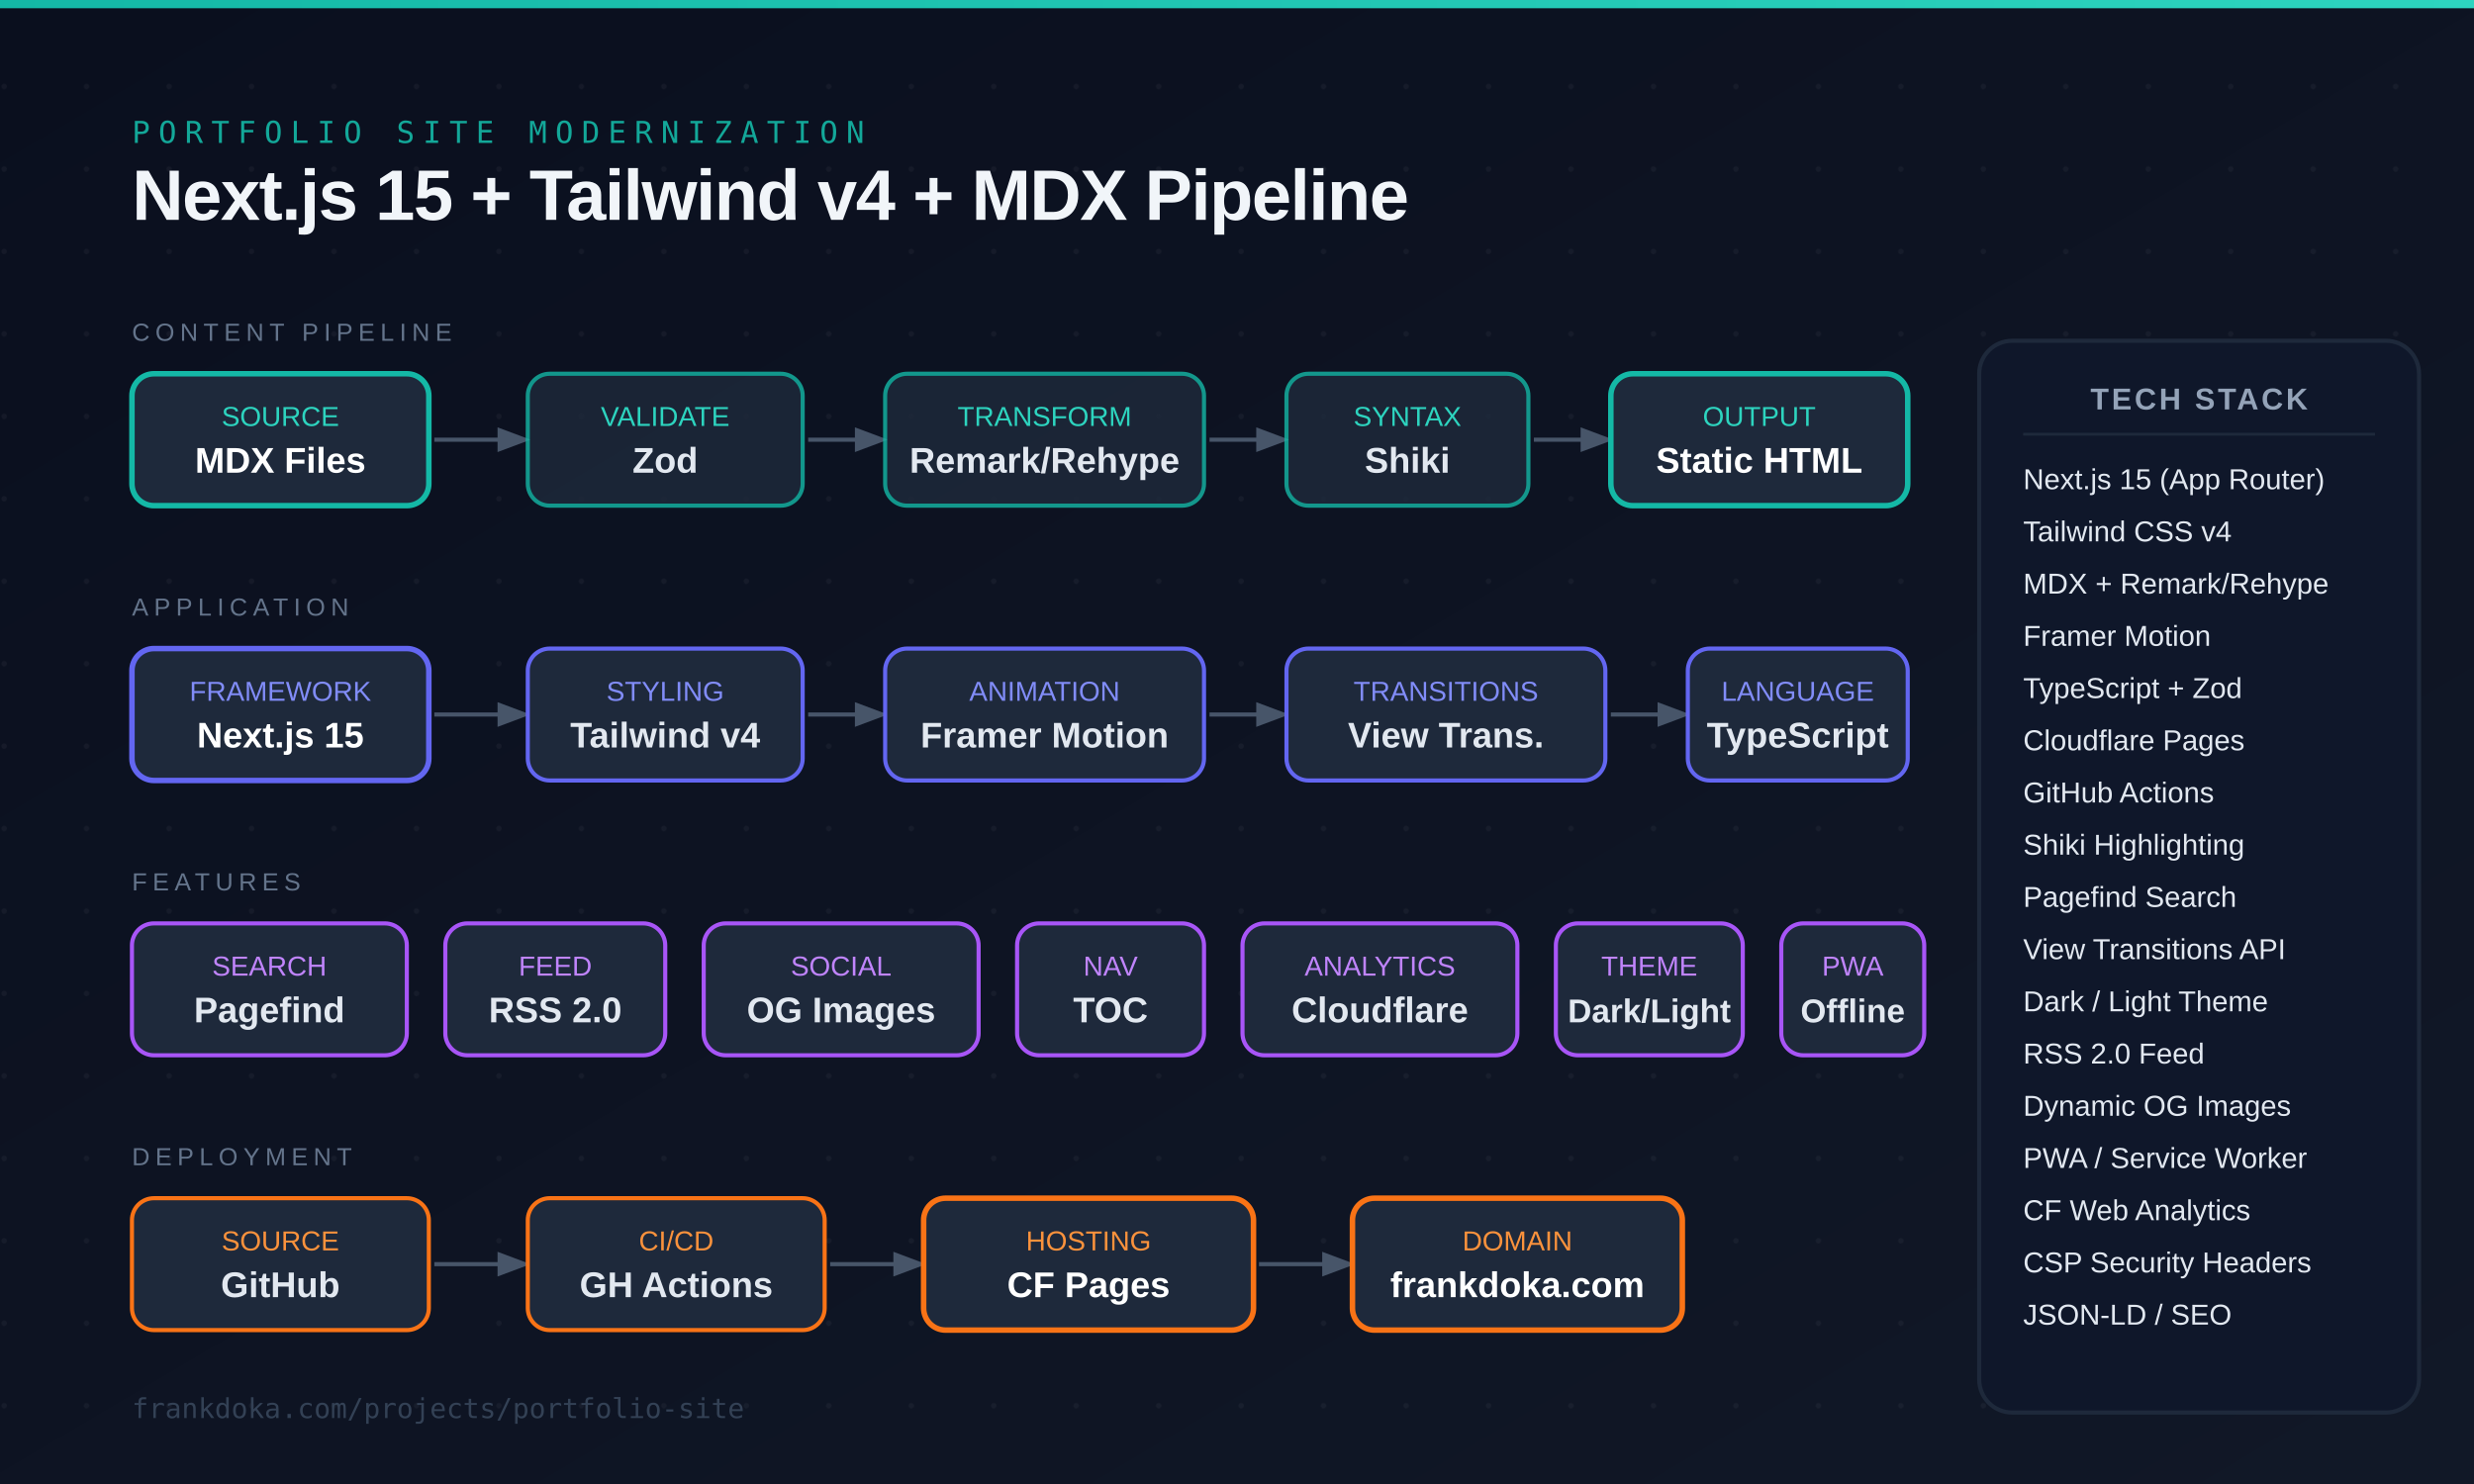
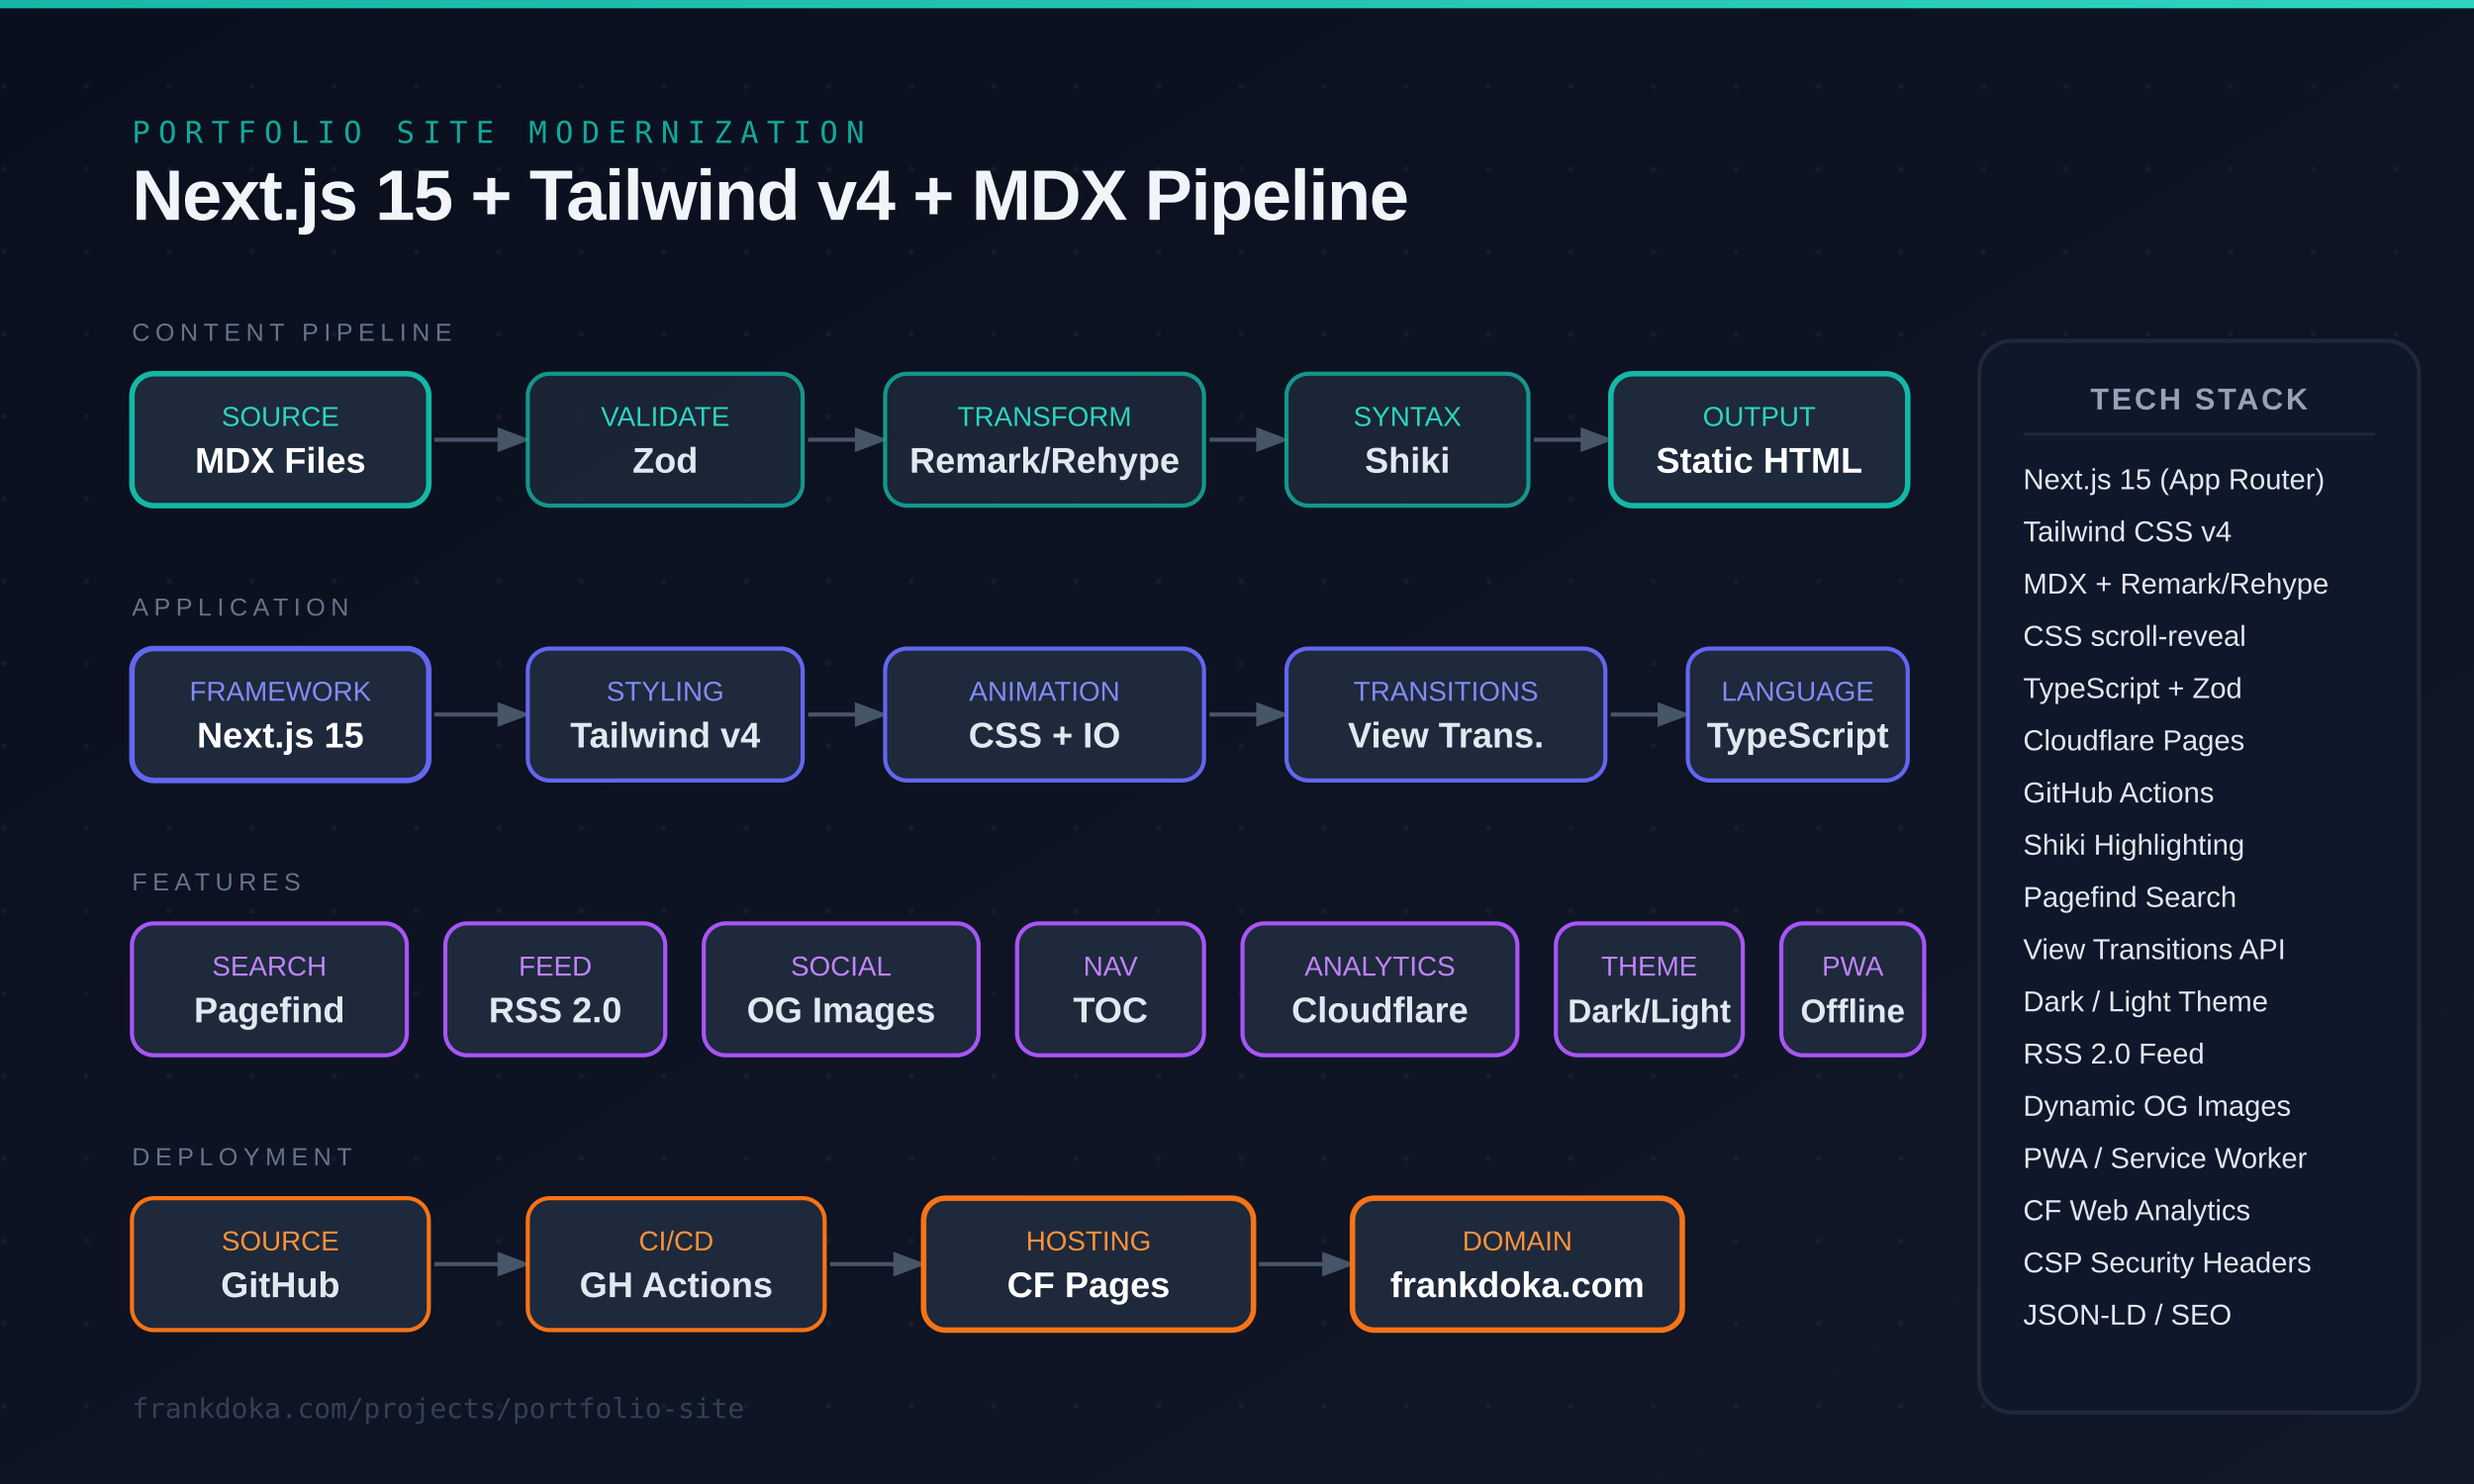
<svg xmlns="http://www.w3.org/2000/svg" viewBox="0 0 900 540" width="900" height="540">
  <defs>
    <linearGradient id="bg" x1="0" y1="0" x2="1" y2="1">
      <stop offset="0%" stop-color="#0a0f1e" />
      <stop offset="100%" stop-color="#111827" />
    </linearGradient>
    <linearGradient id="teal" x1="0" y1="0" x2="1" y2="0">
      <stop offset="0%" stop-color="#14b8a6" />
      <stop offset="100%" stop-color="#2dd4bf" />
    </linearGradient>
    <marker id="arr" markerWidth="8" markerHeight="8" refX="6" refY="3" orient="auto">
      <path d="M0,0 L0,6 L8,3 z" fill="#475569" />
    </marker>
  </defs>
  <rect width="900" height="540" fill="url(#bg)" />
  <pattern id="dots" x="0" y="0" width="30" height="30" patternUnits="userSpaceOnUse">
    <circle cx="1.5" cy="1.5" r="1" fill="#ffffff" opacity="0.04" />
  </pattern>
  <rect width="900" height="540" fill="url(#dots)" />
  <rect x="0" y="0" width="900" height="3" fill="url(#teal)" />
  <text x="48" y="52" font-family="ui-monospace, monospace" font-size="11" fill="#14b8a6" letter-spacing="3" opacity="0.9">PORTFOLIO SITE MODERNIZATION</text>
  <text x="48" y="80" font-family="Arial, sans-serif" font-size="26" font-weight="700" fill="#f1f5f9" letter-spacing="-0.5">Next.js 15 + Tailwind v4 + MDX Pipeline</text>
  <text x="48" y="124" font-family="Arial, sans-serif" font-size="9" fill="#64748b" letter-spacing="2">CONTENT PIPELINE</text>
  <rect x="48" y="136" width="108" height="48" rx="8" fill="#1e293b" stroke="#14b8a6" stroke-width="2" />
  <text x="102" y="155" font-family="Arial, sans-serif" font-size="10" fill="#2dd4bf" text-anchor="middle">SOURCE</text>
  <text x="102" y="172" font-family="Arial, sans-serif" font-size="13" font-weight="600" fill="#ffffff" text-anchor="middle">MDX Files</text>
  <line x1="158" y1="160" x2="190" y2="160" stroke="#475569" stroke-width="1.5" marker-end="url(#arr)" />
  <rect x="192" y="136" width="100" height="48" rx="8" fill="#1e293b" stroke="#14b8a6" stroke-width="1.5" opacity="0.8" />
  <text x="242" y="155" font-family="Arial, sans-serif" font-size="10" fill="#2dd4bf" text-anchor="middle">VALIDATE</text>
  <text x="242" y="172" font-family="Arial, sans-serif" font-size="13" font-weight="600" fill="#e2e8f0" text-anchor="middle">Zod</text>
  <line x1="294" y1="160" x2="320" y2="160" stroke="#475569" stroke-width="1.5" marker-end="url(#arr)" />
  <rect x="322" y="136" width="116" height="48" rx="8" fill="#1e293b" stroke="#14b8a6" stroke-width="1.5" opacity="0.8" />
  <text x="380" y="155" font-family="Arial, sans-serif" font-size="10" fill="#2dd4bf" text-anchor="middle">TRANSFORM</text>
  <text x="380" y="172" font-family="Arial, sans-serif" font-size="13" font-weight="600" fill="#e2e8f0" text-anchor="middle">Remark/Rehype</text>
  <line x1="440" y1="160" x2="466" y2="160" stroke="#475569" stroke-width="1.5" marker-end="url(#arr)" />
  <rect x="468" y="136" width="88" height="48" rx="8" fill="#1e293b" stroke="#14b8a6" stroke-width="1.5" opacity="0.8" />
  <text x="512" y="155" font-family="Arial, sans-serif" font-size="10" fill="#2dd4bf" text-anchor="middle">SYNTAX</text>
  <text x="512" y="172" font-family="Arial, sans-serif" font-size="13" font-weight="600" fill="#e2e8f0" text-anchor="middle">Shiki</text>
  <line x1="558" y1="160" x2="584" y2="160" stroke="#475569" stroke-width="1.5" marker-end="url(#arr)" />
  <rect x="586" y="136" width="108" height="48" rx="8" fill="#1e293b" stroke="#14b8a6" stroke-width="2" />
  <text x="640" y="155" font-family="Arial, sans-serif" font-size="10" fill="#2dd4bf" text-anchor="middle">OUTPUT</text>
  <text x="640" y="172" font-family="Arial, sans-serif" font-size="13" font-weight="600" fill="#ffffff" text-anchor="middle">Static HTML</text>
  <text x="48" y="224" font-family="Arial, sans-serif" font-size="9" fill="#64748b" letter-spacing="2">APPLICATION</text>
  <rect x="48" y="236" width="108" height="48" rx="8" fill="#1e293b" stroke="#6366f1" stroke-width="2" />
  <text x="102" y="255" font-family="Arial, sans-serif" font-size="10" fill="#818cf8" text-anchor="middle">FRAMEWORK</text>
  <text x="102" y="272" font-family="Arial, sans-serif" font-size="13" font-weight="600" fill="#ffffff" text-anchor="middle">Next.js 15</text>
  <line x1="158" y1="260" x2="190" y2="260" stroke="#475569" stroke-width="1.5" marker-end="url(#arr)" />
  <rect x="192" y="236" width="100" height="48" rx="8" fill="#1e293b" stroke="#6366f1" stroke-width="1.5" />
  <text x="242" y="255" font-family="Arial, sans-serif" font-size="10" fill="#818cf8" text-anchor="middle">STYLING</text>
  <text x="242" y="272" font-family="Arial, sans-serif" font-size="13" font-weight="600" fill="#e2e8f0" text-anchor="middle">Tailwind v4</text>
  <line x1="294" y1="260" x2="320" y2="260" stroke="#475569" stroke-width="1.5" marker-end="url(#arr)" />
  <rect x="322" y="236" width="116" height="48" rx="8" fill="#1e293b" stroke="#6366f1" stroke-width="1.5" />
  <text x="380" y="255" font-family="Arial, sans-serif" font-size="10" fill="#818cf8" text-anchor="middle">ANIMATION</text>
-   <text x="380" y="272" font-family="Arial, sans-serif" font-size="13" font-weight="600" fill="#e2e8f0" text-anchor="middle">Framer Motion</text>
+   <text x="380" y="272" font-family="Arial, sans-serif" font-size="13" font-weight="600" fill="#e2e8f0" text-anchor="middle">CSS + IO</text>
  <line x1="440" y1="260" x2="466" y2="260" stroke="#475569" stroke-width="1.5" marker-end="url(#arr)" />
  <rect x="468" y="236" width="116" height="48" rx="8" fill="#1e293b" stroke="#6366f1" stroke-width="1.5" />
  <text x="526" y="255" font-family="Arial, sans-serif" font-size="10" fill="#818cf8" text-anchor="middle">TRANSITIONS</text>
  <text x="526" y="272" font-family="Arial, sans-serif" font-size="13" font-weight="600" fill="#e2e8f0" text-anchor="middle">View Trans.</text>
  <line x1="586" y1="260" x2="612" y2="260" stroke="#475569" stroke-width="1.5" marker-end="url(#arr)" />
  <rect x="614" y="236" width="80" height="48" rx="8" fill="#1e293b" stroke="#6366f1" stroke-width="1.5" />
  <text x="654" y="255" font-family="Arial, sans-serif" font-size="10" fill="#818cf8" text-anchor="middle">LANGUAGE</text>
  <text x="654" y="272" font-family="Arial, sans-serif" font-size="13" font-weight="600" fill="#e2e8f0" text-anchor="middle">TypeScript</text>
  <text x="48" y="324" font-family="Arial, sans-serif" font-size="9" fill="#64748b" letter-spacing="2">FEATURES</text>
  <rect x="48" y="336" width="100" height="48" rx="8" fill="#1e293b" stroke="#a855f7" stroke-width="1.5" />
  <text x="98" y="355" font-family="Arial, sans-serif" font-size="10" fill="#c084fc" text-anchor="middle">SEARCH</text>
  <text x="98" y="372" font-family="Arial, sans-serif" font-size="13" font-weight="600" fill="#e2e8f0" text-anchor="middle">Pagefind</text>
  <rect x="162" y="336" width="80" height="48" rx="8" fill="#1e293b" stroke="#a855f7" stroke-width="1.5" />
  <text x="202" y="355" font-family="Arial, sans-serif" font-size="10" fill="#c084fc" text-anchor="middle">FEED</text>
  <text x="202" y="372" font-family="Arial, sans-serif" font-size="13" font-weight="600" fill="#e2e8f0" text-anchor="middle">RSS 2.0</text>
  <rect x="256" y="336" width="100" height="48" rx="8" fill="#1e293b" stroke="#a855f7" stroke-width="1.5" />
  <text x="306" y="355" font-family="Arial, sans-serif" font-size="10" fill="#c084fc" text-anchor="middle">SOCIAL</text>
  <text x="306" y="372" font-family="Arial, sans-serif" font-size="13" font-weight="600" fill="#e2e8f0" text-anchor="middle">OG Images</text>
  <rect x="370" y="336" width="68" height="48" rx="8" fill="#1e293b" stroke="#a855f7" stroke-width="1.5" />
  <text x="404" y="355" font-family="Arial, sans-serif" font-size="10" fill="#c084fc" text-anchor="middle">NAV</text>
  <text x="404" y="372" font-family="Arial, sans-serif" font-size="13" font-weight="600" fill="#e2e8f0" text-anchor="middle">TOC</text>
  <rect x="452" y="336" width="100" height="48" rx="8" fill="#1e293b" stroke="#a855f7" stroke-width="1.5" />
  <text x="502" y="355" font-family="Arial, sans-serif" font-size="10" fill="#c084fc" text-anchor="middle">ANALYTICS</text>
  <text x="502" y="372" font-family="Arial, sans-serif" font-size="13" font-weight="600" fill="#e2e8f0" text-anchor="middle">Cloudflare</text>
  <rect x="566" y="336" width="68" height="48" rx="8" fill="#1e293b" stroke="#a855f7" stroke-width="1.5" />
  <text x="600" y="355" font-family="Arial, sans-serif" font-size="10" fill="#c084fc" text-anchor="middle">THEME</text>
  <text x="600" y="372" font-family="Arial, sans-serif" font-size="12" font-weight="600" fill="#e2e8f0" text-anchor="middle">Dark/Light</text>
  <rect x="648" y="336" width="52" height="48" rx="8" fill="#1e293b" stroke="#a855f7" stroke-width="1.5" />
  <text x="674" y="355" font-family="Arial, sans-serif" font-size="10" fill="#c084fc" text-anchor="middle">PWA</text>
  <text x="674" y="372" font-family="Arial, sans-serif" font-size="12" font-weight="600" fill="#e2e8f0" text-anchor="middle">Offline</text>
  <text x="48" y="424" font-family="Arial, sans-serif" font-size="9" fill="#64748b" letter-spacing="2">DEPLOYMENT</text>
  <rect x="48" y="436" width="108" height="48" rx="8" fill="#1e293b" stroke="#f97316" stroke-width="1.5" />
  <text x="102" y="455" font-family="Arial, sans-serif" font-size="10" fill="#fb923c" text-anchor="middle">SOURCE</text>
  <text x="102" y="472" font-family="Arial, sans-serif" font-size="13" font-weight="600" fill="#e2e8f0" text-anchor="middle">GitHub</text>
  <line x1="158" y1="460" x2="190" y2="460" stroke="#475569" stroke-width="1.5" marker-end="url(#arr)" />
  <rect x="192" y="436" width="108" height="48" rx="8" fill="#1e293b" stroke="#f97316" stroke-width="1.5" />
  <text x="246" y="455" font-family="Arial, sans-serif" font-size="10" fill="#fb923c" text-anchor="middle">CI/CD</text>
  <text x="246" y="472" font-family="Arial, sans-serif" font-size="13" font-weight="600" fill="#e2e8f0" text-anchor="middle">GH Actions</text>
  <line x1="302" y1="460" x2="334" y2="460" stroke="#475569" stroke-width="1.5" marker-end="url(#arr)" />
  <rect x="336" y="436" width="120" height="48" rx="8" fill="#1e293b" stroke="#f97316" stroke-width="2" />
  <text x="396" y="455" font-family="Arial, sans-serif" font-size="10" fill="#fb923c" text-anchor="middle">HOSTING</text>
  <text x="396" y="472" font-family="Arial, sans-serif" font-size="13" font-weight="600" fill="#ffffff" text-anchor="middle">CF Pages</text>
  <line x1="458" y1="460" x2="490" y2="460" stroke="#475569" stroke-width="1.5" marker-end="url(#arr)" />
  <rect x="492" y="436" width="120" height="48" rx="8" fill="#1e293b" stroke="#f97316" stroke-width="2" />
  <text x="552" y="455" font-family="Arial, sans-serif" font-size="10" fill="#fb923c" text-anchor="middle">DOMAIN</text>
  <text x="552" y="472" font-family="Arial, sans-serif" font-size="13" font-weight="600" fill="#ffffff" text-anchor="middle">frankdoka.com</text>
  <rect x="720" y="124" width="160" height="390" rx="12" fill="#0f172a" stroke="#1e293b" stroke-width="1.5" />
  <text x="800" y="149" font-family="Arial, sans-serif" font-size="11" font-weight="700" fill="#94a3b8" text-anchor="middle" letter-spacing="1">TECH STACK</text>
  <line x1="736" y1="158" x2="864" y2="158" stroke="#1e293b" stroke-width="1" />
  <text x="736" y="178" font-family="Arial, sans-serif" font-size="10.5" fill="#e2e8f0">Next.js 15 (App Router)</text>
  <text x="736" y="197" font-family="Arial, sans-serif" font-size="10.5" fill="#e2e8f0">Tailwind CSS v4</text>
  <text x="736" y="216" font-family="Arial, sans-serif" font-size="10.5" fill="#e2e8f0">MDX + Remark/Rehype</text>
-   <text x="736" y="235" font-family="Arial, sans-serif" font-size="10.5" fill="#e2e8f0">Framer Motion</text>
+   <text x="736" y="235" font-family="Arial, sans-serif" font-size="10.5" fill="#e2e8f0">CSS scroll-reveal</text>
  <text x="736" y="254" font-family="Arial, sans-serif" font-size="10.5" fill="#e2e8f0">TypeScript + Zod</text>
  <text x="736" y="273" font-family="Arial, sans-serif" font-size="10.5" fill="#e2e8f0">Cloudflare Pages</text>
  <text x="736" y="292" font-family="Arial, sans-serif" font-size="10.5" fill="#e2e8f0">GitHub Actions</text>
  <text x="736" y="311" font-family="Arial, sans-serif" font-size="10.5" fill="#e2e8f0">Shiki Highlighting</text>
  <text x="736" y="330" font-family="Arial, sans-serif" font-size="10.5" fill="#e2e8f0">Pagefind Search</text>
  <text x="736" y="349" font-family="Arial, sans-serif" font-size="10.5" fill="#e2e8f0">View Transitions API</text>
  <text x="736" y="368" font-family="Arial, sans-serif" font-size="10.5" fill="#e2e8f0">Dark / Light Theme</text>
  <text x="736" y="387" font-family="Arial, sans-serif" font-size="10.5" fill="#e2e8f0">RSS 2.0 Feed</text>
  <text x="736" y="406" font-family="Arial, sans-serif" font-size="10.5" fill="#e2e8f0">Dynamic OG Images</text>
  <text x="736" y="425" font-family="Arial, sans-serif" font-size="10.5" fill="#e2e8f0">PWA / Service Worker</text>
  <text x="736" y="444" font-family="Arial, sans-serif" font-size="10.5" fill="#e2e8f0">CF Web Analytics</text>
  <text x="736" y="463" font-family="Arial, sans-serif" font-size="10.5" fill="#e2e8f0">CSP Security Headers</text>
  <text x="736" y="482" font-family="Arial, sans-serif" font-size="10.5" fill="#e2e8f0">JSON-LD / SEO</text>
  <text x="48" y="516" font-family="ui-monospace, monospace" font-size="10" fill="#334155">frankdoka.com/projects/portfolio-site</text>
</svg>
